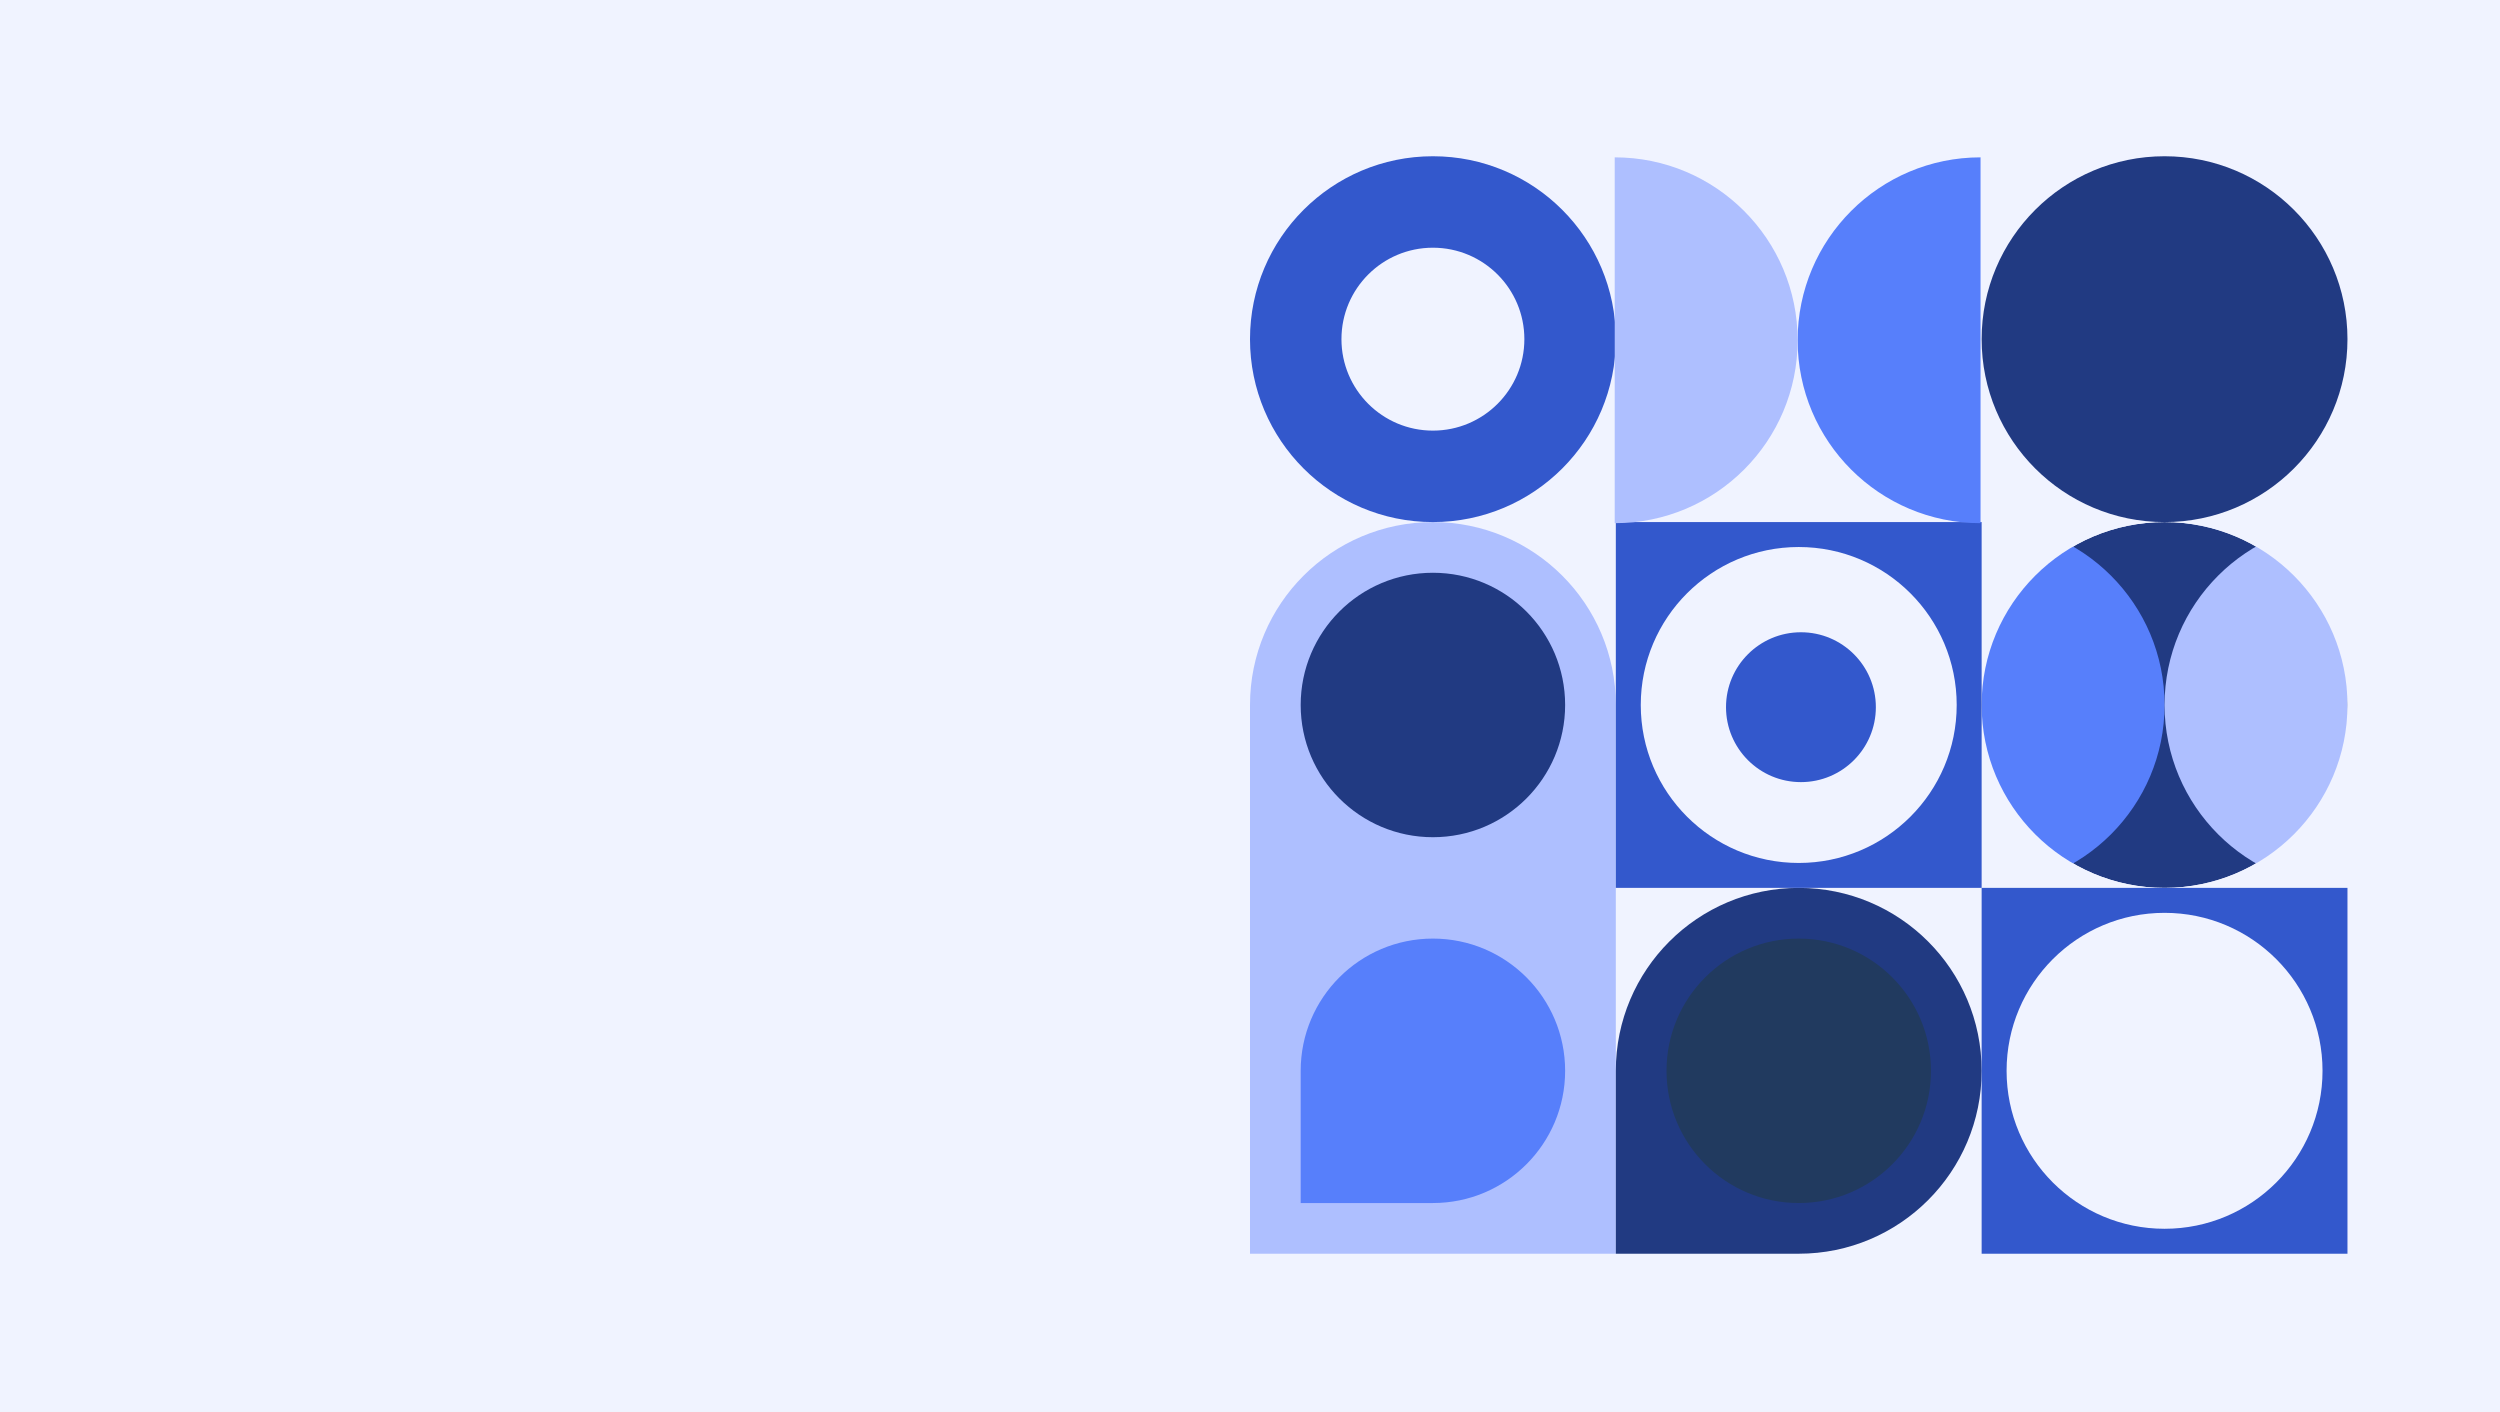
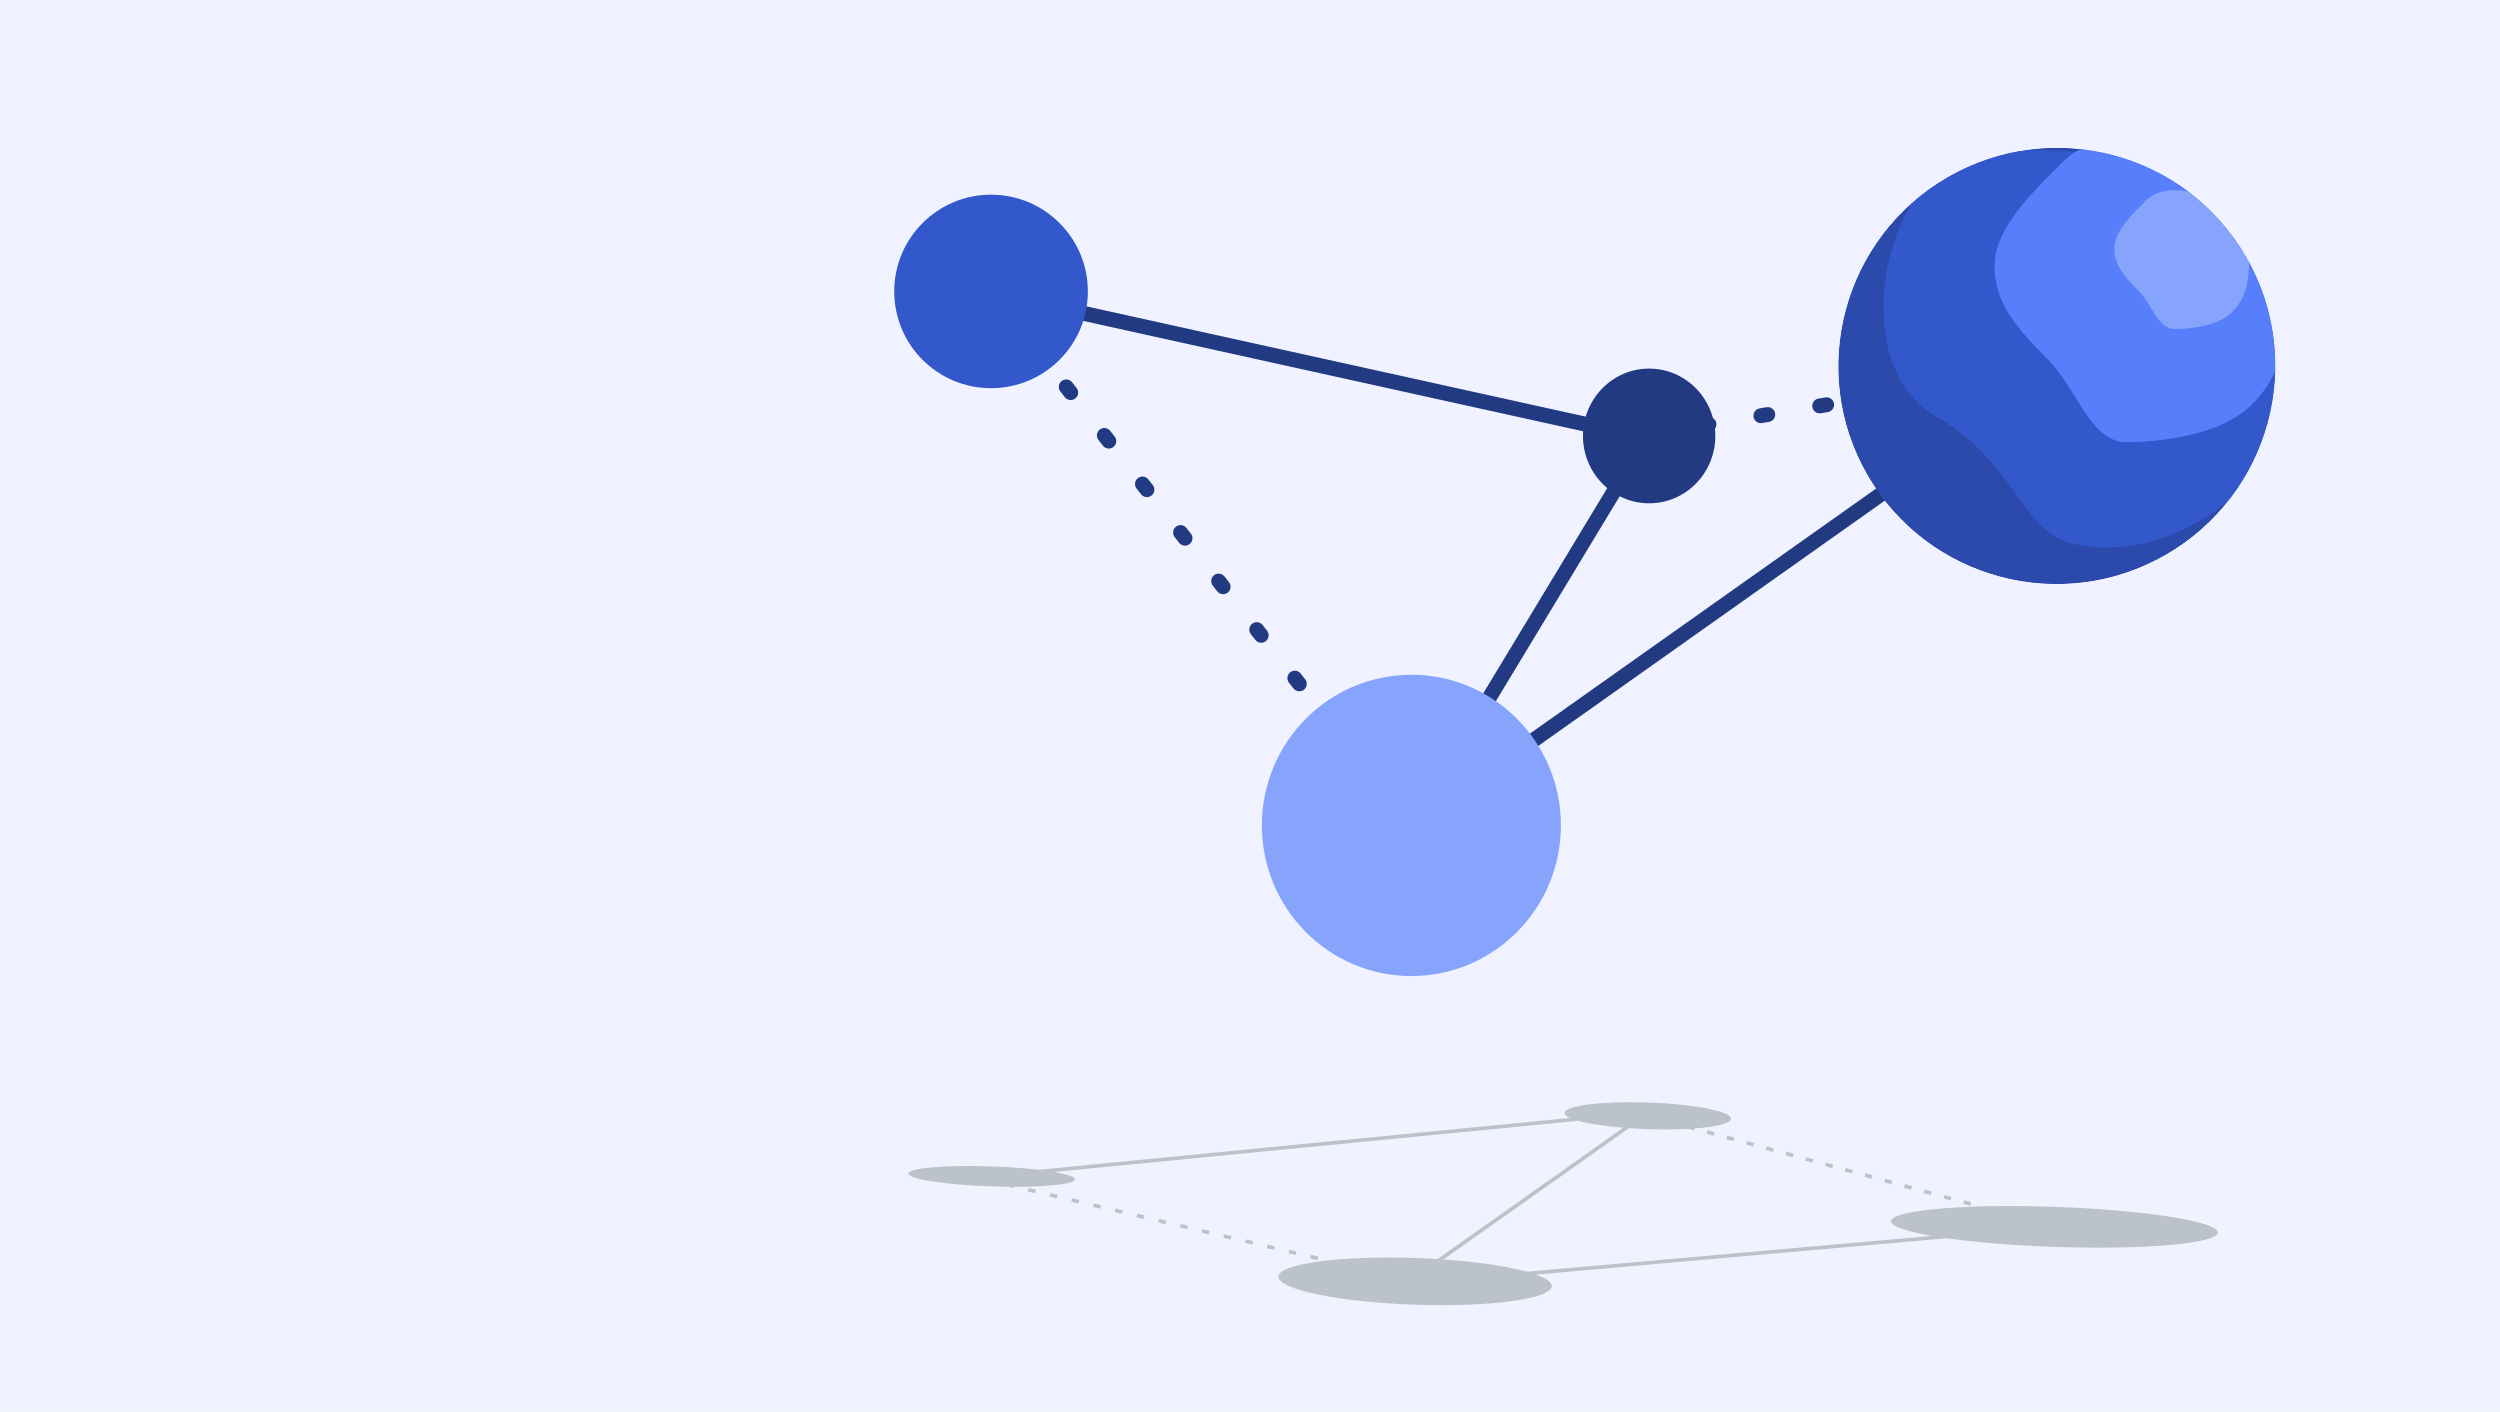
<svg xmlns="http://www.w3.org/2000/svg" width="1344" height="759" viewBox="0 0 1344 759" fill="none">
  <rect width="1344" height="759" fill="#F0F3FF" />
-   <path fill-rule="evenodd" clip-rule="evenodd" d="M868.666 674H671.999V379H868.666V674ZM868.666 379H674.212C673.474 379 672.736 379 671.999 379C671.999 324.692 716.025 280.667 770.333 280.667C824.641 280.667 868.666 324.692 868.666 379Z" fill="#AEBFFF" />
-   <path d="M1065.33 182.333C1065.33 128.025 1109.36 84 1163.67 84C1217.97 84 1262 128.025 1262 182.333C1262 236.641 1217.97 280.667 1163.67 280.667C1109.36 280.667 1065.33 236.641 1065.33 182.333Z" fill="#213A82" />
-   <path d="M699.247 379C699.247 339.741 731.073 307.916 770.332 307.916C809.59 307.916 841.416 339.741 841.416 379C841.416 418.259 809.59 450.085 770.332 450.085C731.073 450.085 699.247 418.259 699.247 379Z" fill="#213A82" />
-   <path fill-rule="evenodd" clip-rule="evenodd" d="M868.667 575.667C868.667 521.359 912.693 477.334 967.001 477.334C1021.31 477.334 1065.33 521.359 1065.33 575.667C1065.33 629.975 1021.31 674 967.001 674C950.702 674 917.924 674 868.667 674C868.667 628.351 868.667 595.574 868.667 575.667Z" fill="#213A82" />
-   <path fill-rule="evenodd" clip-rule="evenodd" d="M699.247 575.667C699.247 536.408 731.073 504.583 770.332 504.583C809.59 504.583 841.416 536.408 841.416 575.667C841.416 614.926 809.59 646.751 770.332 646.751C758.549 646.751 734.855 646.751 699.247 646.751C699.247 613.752 699.247 590.057 699.247 575.667Z" fill="#577FFB" />
-   <mask id="mask0" mask-type="alpha" maskUnits="userSpaceOnUse" x="1065" y="280" width="198" height="198">
-     <path d="M1065.33 379C1065.33 433.308 1109.36 477.334 1163.67 477.334C1217.97 477.334 1262 433.308 1262 379C1262 324.692 1217.97 280.667 1163.67 280.667C1109.36 280.667 1065.33 324.692 1065.33 379Z" fill="white" />
+   <path fill-rule="evenodd" clip-rule="evenodd" d="M531.458 161.281L531.502 161.337C532.717 162.885 534.847 163.294 536.526 162.4L878.797 237.984L757.433 438.864C756.61 438.889 755.787 439.168 755.089 439.716C753.352 441.08 753.049 443.594 754.413 445.332L755.617 446.867C756.942 448.555 759.352 448.889 761.081 447.658L1108.94 201.418L1108.28 200.481C1109.89 199.753 1110.88 198.008 1110.57 196.179C1110.21 194 1108.15 192.528 1105.97 192.891L1104.11 193.201C1102.07 193.541 1100.64 195.373 1100.77 197.396L772.102 430.055L888.683 237.092L888.67 237.085C890.341 236.384 891.375 234.605 891.064 232.74C890.701 230.561 888.641 229.089 886.461 229.452L884.601 229.761C883.866 229.884 883.211 230.2 882.679 230.649L535.694 154.023C534.292 153.069 532.379 153.082 530.974 154.185C529.236 155.549 528.933 158.064 530.297 159.801L531.299 161.078L531.264 161.238L531.458 161.281ZM550.253 178.747C551.99 177.383 554.505 177.686 555.869 179.424L558.279 182.494C559.643 184.232 559.34 186.746 557.602 188.11C555.864 189.474 553.35 189.171 551.986 187.433L549.576 184.363C548.212 182.625 548.515 180.111 550.253 178.747ZM570.736 204.844C572.474 203.48 574.988 203.783 576.352 205.521L578.762 208.591C580.126 210.329 579.823 212.843 578.086 214.207C576.348 215.571 573.833 215.268 572.469 213.53L570.059 210.46C568.695 208.722 568.998 206.208 570.736 204.844ZM591.22 230.941C592.958 229.577 595.472 229.88 596.836 231.618L599.246 234.688C600.61 236.426 600.307 238.94 598.569 240.304C596.831 241.668 594.317 241.365 592.953 239.627L590.543 236.557C589.179 234.819 589.482 232.305 591.22 230.941ZM611.704 257.038C613.441 255.674 615.956 255.977 617.32 257.714L619.73 260.785C621.094 262.522 620.791 265.037 619.053 266.401C617.315 267.765 614.801 267.462 613.437 265.724L611.027 262.654C609.663 260.916 609.966 258.402 611.704 257.038ZM632.187 283.134C633.925 281.771 636.439 282.074 637.803 283.811L640.213 286.882C641.577 288.619 641.274 291.134 639.537 292.498C637.799 293.862 635.284 293.559 633.92 291.821L631.51 288.751C630.146 287.013 630.449 284.498 632.187 283.134ZM652.671 309.231C654.409 307.867 656.923 308.17 658.287 309.908L660.697 312.978C662.061 314.716 661.758 317.231 660.02 318.595C658.282 319.959 655.768 319.656 654.404 317.918L651.994 314.848C650.63 313.11 650.933 310.595 652.671 309.231ZM673.155 335.328C674.892 333.964 677.407 334.267 678.771 336.005L681.181 339.075C682.545 340.813 682.242 343.328 680.504 344.691C678.766 346.055 676.252 345.752 674.888 344.015L672.478 340.944C671.114 339.207 671.417 336.692 673.155 335.328ZM693.638 361.425C695.376 360.061 697.891 360.364 699.255 362.102L701.664 365.172C703.028 366.91 702.725 369.424 700.988 370.788C699.25 372.152 696.735 371.849 695.371 370.112L692.962 367.041C691.598 365.304 691.901 362.789 693.638 361.425ZM714.122 387.522C715.86 386.158 718.374 386.461 719.738 388.199L722.148 391.269C723.512 393.007 723.209 395.521 721.471 396.885C719.733 398.249 717.219 397.946 715.855 396.208L713.445 393.138C712.081 391.4 712.384 388.886 714.122 387.522ZM734.606 413.619C736.343 412.255 738.858 412.558 740.222 414.296L742.632 417.366C743.996 419.104 743.693 421.618 741.955 422.982C740.217 424.346 737.703 424.043 736.339 422.305L733.929 419.235C732.565 417.497 732.868 414.983 734.606 413.619ZM1080.81 201.137C1081.17 203.316 1079.7 205.376 1077.52 205.739L1073.8 206.359C1071.62 206.722 1069.56 205.25 1069.2 203.071C1068.83 200.891 1070.31 198.831 1072.48 198.468L1076.21 197.848C1078.38 197.485 1080.44 198.957 1080.81 201.137ZM1049.18 206.404C1049.55 208.583 1048.07 210.644 1045.9 211.007L1042.18 211.626C1040 211.989 1037.94 210.517 1037.57 208.338C1037.21 206.159 1038.68 204.098 1040.86 203.735L1044.58 203.115C1046.76 202.752 1048.82 204.225 1049.18 206.404ZM1017.56 211.671C1017.92 213.85 1016.45 215.911 1014.27 216.274L1010.55 216.894C1008.37 217.257 1006.31 215.784 1005.95 213.605C1005.59 211.426 1007.06 209.365 1009.24 209.002L1012.96 208.383C1015.14 208.02 1017.2 209.492 1017.56 211.671ZM985.936 216.938C986.299 219.117 984.827 221.178 982.648 221.541L978.927 222.161C976.748 222.524 974.687 221.051 974.324 218.872C973.961 216.693 975.434 214.632 977.613 214.27L981.333 213.65C983.512 213.287 985.573 214.759 985.936 216.938ZM954.312 222.206C954.675 224.385 953.203 226.445 951.024 226.808L947.303 227.428C945.124 227.791 943.063 226.319 942.7 224.14C942.337 221.96 943.81 219.9 945.989 219.537L949.709 218.917C951.888 218.554 953.949 220.026 954.312 222.206ZM922.688 227.473C923.051 229.652 921.579 231.713 919.4 232.076L915.679 232.695C913.5 233.058 911.439 231.586 911.076 229.407C910.714 227.228 912.186 225.167 914.365 224.804L918.085 224.184C920.265 223.821 922.325 225.294 922.688 227.473Z" fill="#213A82" />
+   <path d="M532.784 208.688C504.039 208.688 480.737 185.4 480.737 156.674C480.737 127.947 504.039 104.659 532.784 104.659C561.529 104.659 584.832 127.947 584.832 156.674C584.832 185.4 561.529 208.688 532.784 208.688Z" fill="#3358CC" />
+   <path d="M886.577 270.578C866.929 270.578 851 254.365 851 234.365C851 214.366 866.929 198.153 886.577 198.153C906.226 198.153 922.154 214.366 922.154 234.365C922.154 254.365 906.226 270.578 886.577 270.578Z" fill="#213A82" />
+   <path d="M758.763 524.723C714.372 524.723 678.386 488.466 678.386 443.739C678.386 399.013 714.372 362.755 758.763 362.755C803.154 362.755 839.141 399.013 839.141 443.739C839.141 488.466 803.154 524.723 758.763 524.723Z" fill="#87A4FC" />
+   <mask id="mask0" mask-type="alpha" maskUnits="userSpaceOnUse" x="988" y="79" width="236" height="235">
+     <path d="M1047.13 95.273C990.95 127.687 971.649 199.388 1004.02 255.421C1036.4 311.455 1108.19 330.603 1164.37 298.189C1220.56 265.775 1239.86 194.075 1207.48 138.041C1175.11 82.008 1103.32 62.86 1047.13 95.273Z" fill="white" />
  </mask>
  <g mask="url(#mask0)">
-     <path d="M1065.33 379C1065.33 324.692 1109.36 280.667 1163.67 280.667C1217.97 280.667 1262 324.692 1262 379C1262 433.308 1217.97 477.334 1163.67 477.334C1109.36 477.334 1065.33 433.308 1065.33 379Z" fill="#213A82" />
-     <path fill-rule="evenodd" clip-rule="evenodd" d="M1163.67 379C1163.67 433.308 1119.64 477.334 1065.33 477.334C1065.33 403.296 1065.33 339.629 1065.33 280.667C1119.64 280.667 1163.67 324.692 1163.67 379Z" fill="#577FFB" />
-     <path fill-rule="evenodd" clip-rule="evenodd" d="M1163.67 379C1163.67 324.692 1207.69 280.667 1262 280.667C1262 354.705 1262 418.372 1262 477.334C1207.69 477.334 1163.67 433.308 1163.67 379Z" fill="#AEBFFF" />
+     <path d="M1047.14 95.275C990.951 127.69 971.649 199.39 1004.02 255.423C1036.4 311.456 1108.19 330.602 1164.37 298.187C1220.56 265.773 1239.86 194.072 1207.48 138.04C1175.11 82.007 1103.32 62.861 1047.14 95.275Z" fill="#2B4AAB" />
  </g>
-   <path d="M927.903 380.185C927.903 357.938 945.937 339.904 968.184 339.904C990.43 339.904 1008.46 357.938 1008.46 380.185C1008.46 402.432 990.43 420.466 968.184 420.466C945.937 420.466 927.903 402.432 927.903 380.185Z" fill="#3358CC" />
-   <path fill-rule="evenodd" clip-rule="evenodd" d="M1065.33 477.334H868.667V280.667H1065.33V477.334ZM1051.92 379C1051.92 332.098 1013.9 294.076 967.001 294.076C920.098 294.076 882.076 332.098 882.076 379C882.076 425.903 920.098 463.925 967.001 463.925C1013.9 463.925 1051.92 425.903 1051.92 379Z" fill="#3358CC" />
-   <path fill-rule="evenodd" clip-rule="evenodd" d="M1262 674.001H1065.33V477.334H1262V674.001ZM1248.59 575.667C1248.59 528.765 1210.57 490.743 1163.67 490.743C1116.76 490.743 1078.74 528.765 1078.74 575.667C1078.74 622.57 1116.76 660.591 1163.67 660.591C1210.57 660.591 1248.59 622.57 1248.59 575.667Z" fill="#3358CC" />
-   <path fill-rule="evenodd" clip-rule="evenodd" d="M868.666 182.333C868.666 236.641 824.641 280.667 770.333 280.667C716.025 280.667 671.999 236.641 671.999 182.333C671.999 128.025 716.025 84 770.333 84C824.641 84 868.666 128.025 868.666 182.333ZM819.499 182.333C819.499 155.179 797.487 133.167 770.333 133.167C743.179 133.167 721.166 155.179 721.166 182.333C721.166 209.487 743.179 231.5 770.333 231.5C797.487 231.5 819.499 209.487 819.499 182.333Z" fill="#3358CC" />
-   <path fill-rule="evenodd" clip-rule="evenodd" d="M966.407 182.926C966.407 128.618 1010.43 84.592 1064.74 84.592C1064.74 158.631 1064.74 222.297 1064.74 281.259C1010.43 281.259 966.407 237.234 966.407 182.926Z" fill="#577FFB" />
-   <path fill-rule="evenodd" clip-rule="evenodd" d="M966.408 182.926C966.408 237.234 922.382 281.259 868.074 281.259C868.074 207.221 868.074 143.554 868.074 84.592C922.382 84.592 966.408 128.618 966.408 182.926Z" fill="#AEBFFF" />
-   <path d="M895.917 575.667C895.917 536.408 927.743 504.583 967.002 504.583C1006.26 504.583 1038.09 536.408 1038.09 575.667C1038.09 614.926 1006.26 646.751 967.002 646.751C927.743 646.751 895.917 614.926 895.917 575.667Z" fill="#213A5F" />
+   <mask id="mask1" mask-type="alpha" maskUnits="userSpaceOnUse" x="988" y="79" width="236" height="235">
+     <path d="M1047.13 95.273C990.95 127.687 971.649 199.388 1004.02 255.421C1036.4 311.455 1108.19 330.603 1164.37 298.189C1220.56 265.775 1239.86 194.075 1207.48 138.041C1175.11 82.008 1103.32 62.86 1047.13 95.273Z" fill="white" />
+   </mask>
+   <g mask="url(#mask1)">
+     <path d="M1047.14 95.275C990.951 127.69 971.649 199.39 1004.02 255.423C1036.4 311.456 1108.19 330.602 1164.37 298.187C1220.56 265.773 1239.86 194.072 1207.48 138.04C1175.11 82.007 1103.32 62.861 1047.14 95.275Z" fill="#2B4AAB" />
+     <path fill-rule="evenodd" clip-rule="evenodd" d="M1217.02 149.849C1190.74 93.007 1153.85 88.07 1152.98 87.866C1127.44 81.9 1072.73 72.855 1041.67 94.389C1010.61 115.924 995.876 198.578 1041.43 224.341C1082.6 247.623 1086.65 285.072 1113.11 291.943C1139.57 298.815 1172.56 291.062 1199.66 267.708C1226.76 244.353 1243.31 206.691 1217.02 149.849Z" fill="#3358CC" />
+     <path fill-rule="evenodd" clip-rule="evenodd" d="M1198.36 96.636C1234.44 126.617 1230.79 154.299 1230.76 154.971C1230.08 174.623 1229.38 201.741 1207.67 220.108C1185.95 238.474 1142.63 237.794 1141.7 237.715C1123.37 236.164 1115.97 208.238 1101.05 193.328C1085.02 177.308 1072.05 163.253 1072.26 142.754C1072.46 122.255 1093.82 102.173 1109.47 86.546C1124.72 71.31 1162.29 66.654 1198.36 96.636Z" fill="#577FFB" />
+     <path fill-rule="evenodd" clip-rule="evenodd" d="M1194.45 112.324C1210.98 126.058 1209.31 138.738 1209.29 139.046C1208.98 148.048 1208.66 160.47 1198.72 168.883C1188.77 177.296 1168.92 176.984 1168.5 176.948C1160.1 176.238 1156.71 163.446 1149.88 156.616C1142.53 149.278 1136.59 142.84 1136.69 133.45C1136.78 124.06 1146.57 114.861 1153.73 107.703C1160.72 100.724 1177.93 98.591 1194.45 112.324Z" fill="#87A4FC" />
+   </g>
+   <path d="M761.182 676.808C781.451 677.515 799.74 679.559 812.921 682.287C819.515 683.652 824.808 685.184 828.425 686.794C830.236 687.6 831.598 688.413 832.493 689.215C833.393 690.021 833.754 690.754 833.731 691.407C833.709 692.061 833.297 692.766 832.343 693.507C831.395 694.245 829.979 694.961 828.116 695.639C824.395 696.993 819.009 698.152 812.335 699.054C798.996 700.857 780.609 701.621 760.34 700.913C740.071 700.206 721.782 698.162 708.601 695.434C702.007 694.069 696.715 692.537 693.097 690.927C691.286 690.121 689.924 689.308 689.029 688.506C688.13 687.7 687.768 686.968 687.791 686.314C687.814 685.66 688.225 684.955 689.179 684.214C690.128 683.476 691.544 682.76 693.406 682.082C697.127 680.728 702.513 679.569 709.187 678.667C722.526 676.864 740.913 676.1 761.182 676.808ZM1104.82 649.302C1129.06 650.147 1150.94 652.116 1166.74 654.614C1174.64 655.863 1181 657.242 1185.36 658.672C1187.54 659.388 1189.2 660.108 1190.29 660.815C1191.42 661.545 1191.79 662.154 1191.77 662.608C1191.75 663.062 1191.35 663.644 1190.17 664.294C1189.03 664.923 1187.33 665.526 1185.1 666.088C1180.65 667.21 1174.21 668.142 1166.24 668.838C1150.31 670.228 1128.34 670.666 1104.11 669.821C1079.87 668.975 1057.99 667.006 1042.19 664.508C1034.29 663.259 1027.93 661.88 1023.57 660.451C1021.38 659.734 1019.73 659.014 1018.64 658.308C1017.51 657.578 1017.14 656.968 1017.16 656.514C1017.17 656.061 1017.58 655.478 1018.76 654.828C1019.9 654.2 1021.6 653.597 1023.83 653.034C1028.28 651.912 1034.72 650.98 1042.69 650.285C1058.62 648.894 1080.59 648.456 1104.82 649.302ZM533.254 627.559C545.611 627.991 556.769 628.982 564.817 630.235C568.844 630.862 572.074 631.551 574.281 632.262C575.389 632.618 576.21 632.972 576.742 633.309C577.313 633.671 577.385 633.908 577.382 633.985C577.38 634.063 577.291 634.294 576.696 634.615C576.142 634.915 575.298 635.21 574.169 635.488C571.917 636.044 568.647 636.506 564.586 636.851C556.47 637.539 545.27 637.75 532.913 637.319C520.555 636.888 509.397 635.896 501.35 634.644C497.322 634.017 494.092 633.328 491.885 632.617C490.778 632.26 489.956 631.907 489.425 631.57C488.854 631.207 488.781 630.971 488.784 630.893C488.787 630.816 488.876 630.585 489.47 630.263C490.024 629.964 490.868 629.669 491.998 629.39C494.249 628.835 497.52 628.373 501.581 628.028C509.696 627.34 520.896 627.128 533.254 627.559ZM930.171 601.412C930.162 601.678 929.983 602.022 929.432 602.427C928.89 602.826 928.065 603.223 926.959 603.602C924.753 604.36 921.545 605.01 917.553 605.517C909.577 606.53 898.562 606.958 886.378 606.564L885.639 606.539C885.639 606.539 885.638 606.539 885.638 606.539C873.286 606.108 862.142 604.916 854.114 603.342C850.095 602.554 846.88 601.674 844.689 600.756C843.591 600.296 842.779 599.838 842.255 599.397C841.721 598.949 841.564 598.588 841.573 598.32C841.582 598.055 841.761 597.71 842.312 597.305C842.854 596.906 843.679 596.51 844.785 596.13C846.991 595.373 850.199 594.722 854.191 594.215C862.167 593.203 873.182 592.775 885.365 593.168C885.365 593.168 885.366 593.168 885.366 593.168L886.105 593.193C886.105 593.193 886.105 593.193 886.106 593.193C898.458 593.624 909.602 594.816 917.631 596.39C921.649 597.178 924.864 598.058 927.055 598.976C928.153 599.436 928.965 599.894 929.49 600.335C930.023 600.783 930.181 601.144 930.171 601.412Z" fill="#BBC3C9" stroke="#BBC3C9" />
+   <path fill-rule="evenodd" clip-rule="evenodd" d="M884.607 598.025L532.187 632.407L884.607 598.025ZM755.323 690.465L1104.46 659.56Z" fill="#BBC3C9" />
+   <path d="M755.323 690.465L1104.46 659.56M884.607 598.025L532.187 632.407L884.607 598.025Z" stroke="#BBC3C9" stroke-width="2" />
+   <path d="M755.324 690.462L885.931 598.075" stroke="#BBC3C9" stroke-width="2" />
+   <path d="M885.869 599.868L1104.46 659.573" stroke="#BBC3C9" stroke-width="2" stroke-dasharray="4 7" />
+   <path d="M529.436 634.093L760.762 688.857" stroke="#BBC3C9" stroke-width="2" stroke-dasharray="4 8" />
</svg>
